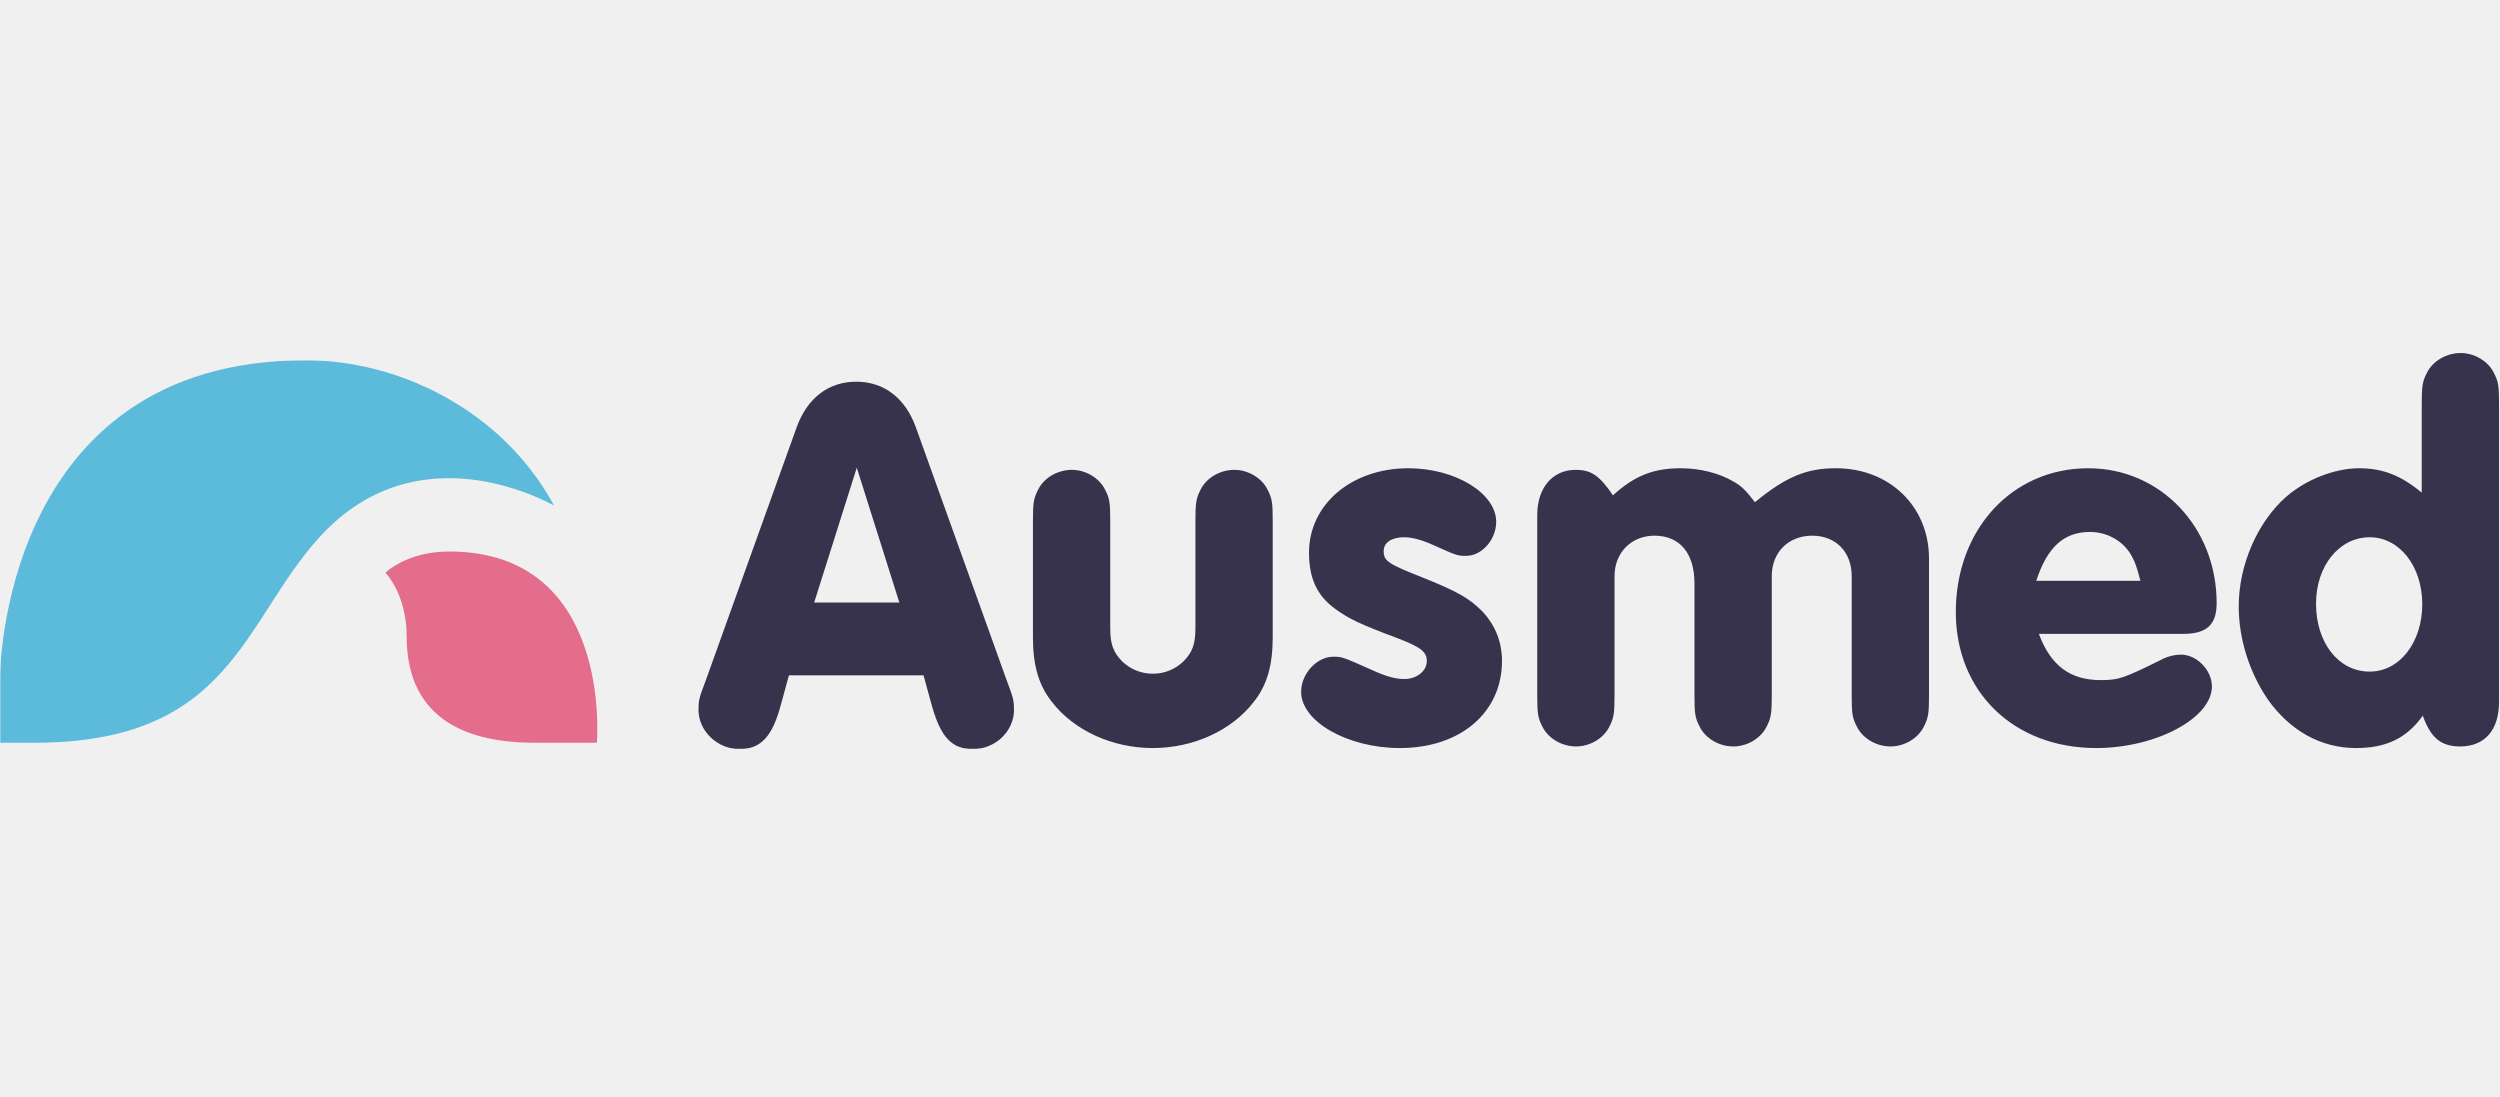
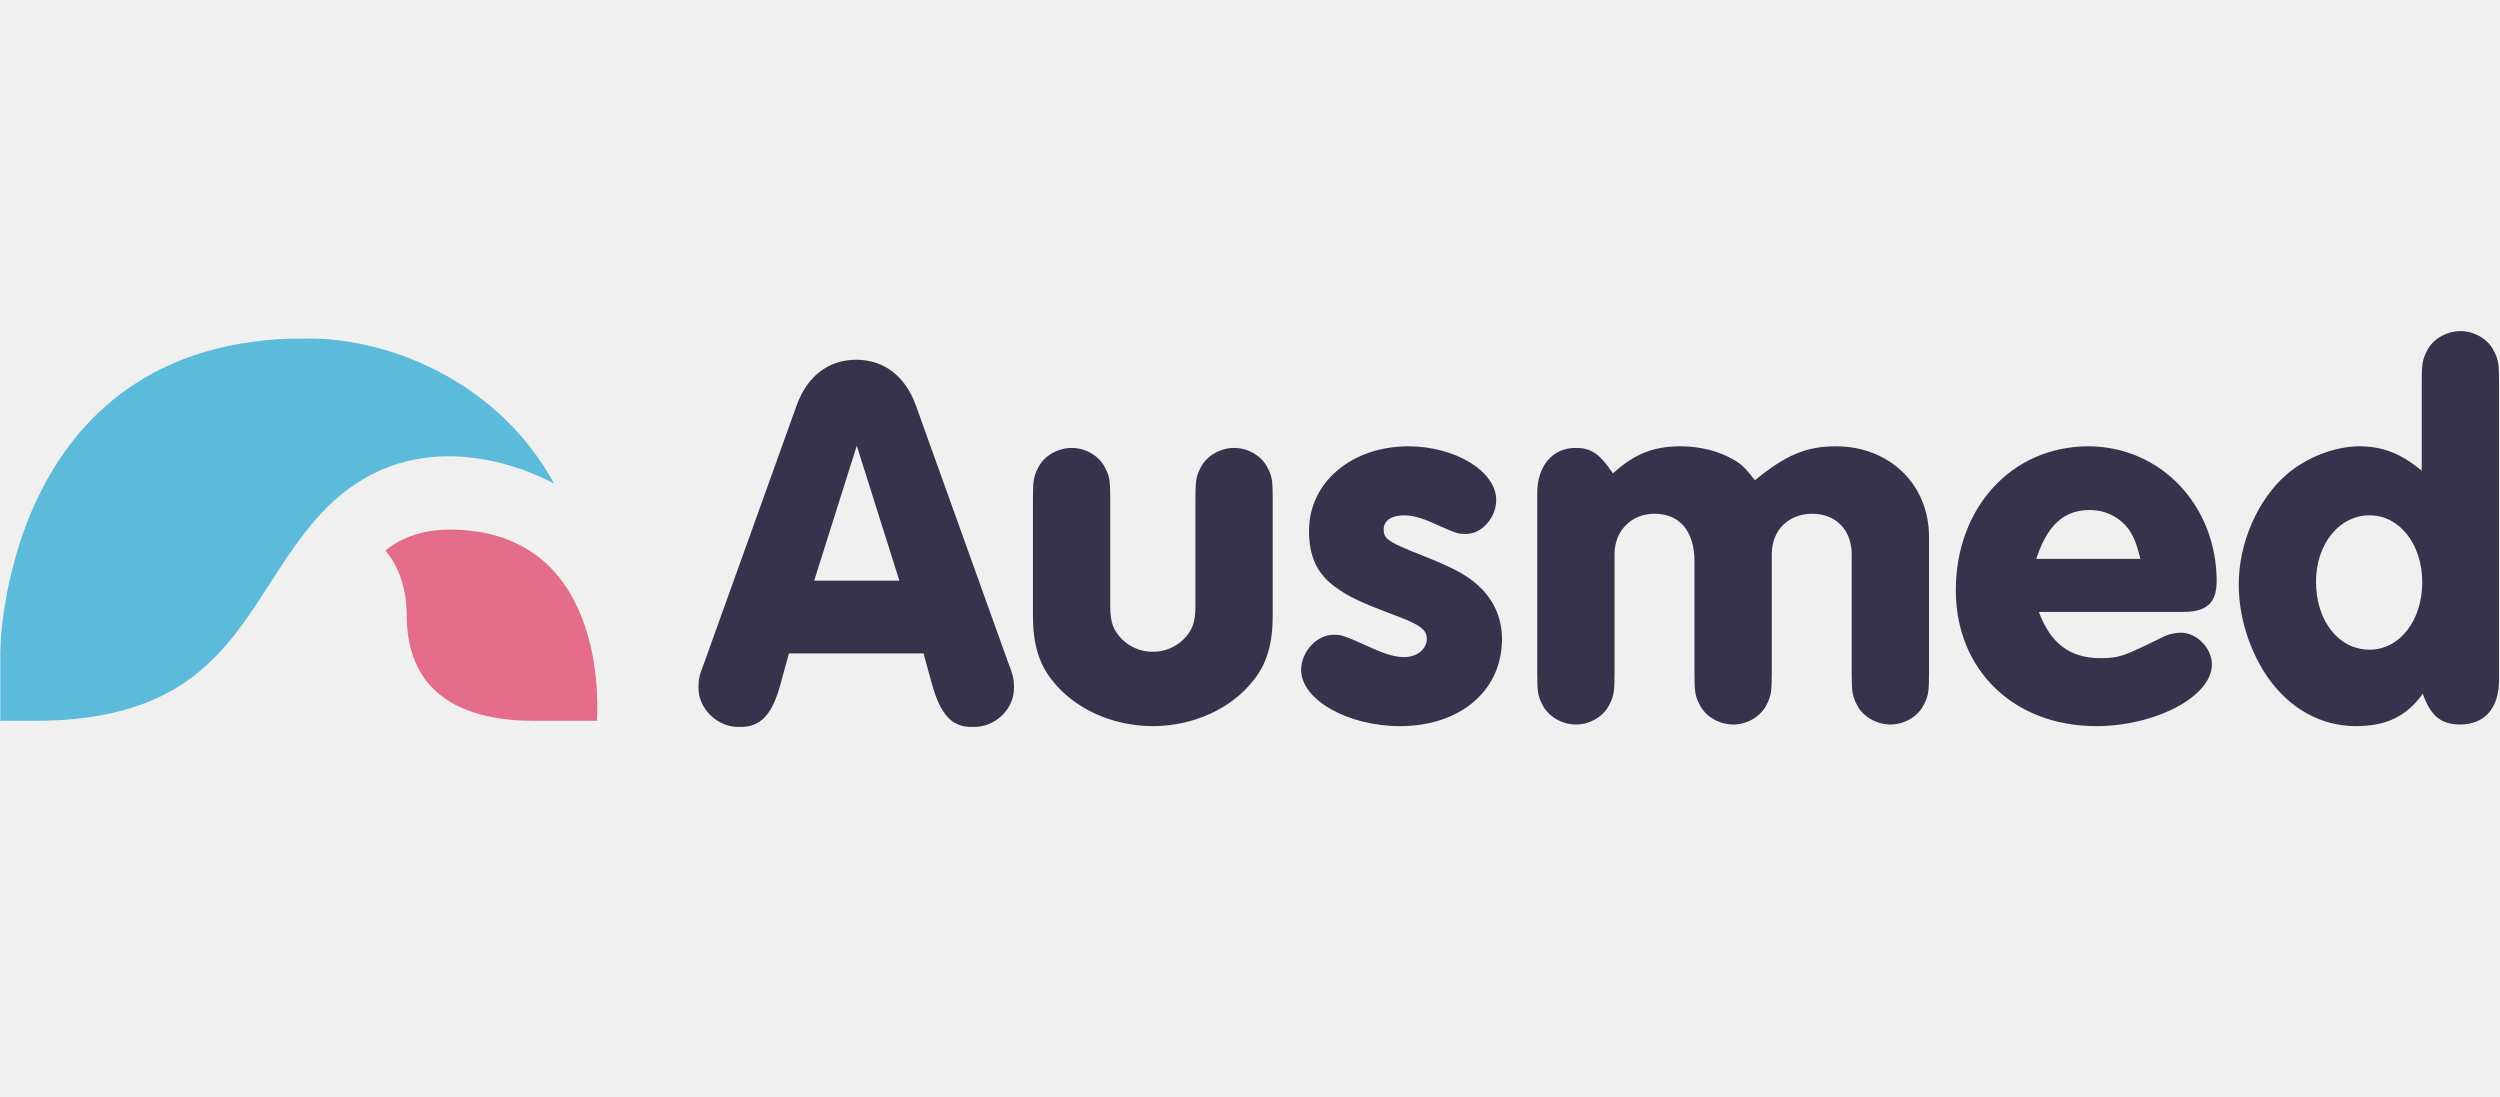
<svg xmlns="http://www.w3.org/2000/svg" xmlns:xlink="http://www.w3.org/1999/xlink" width="114" height="50" viewBox="0 0 114 50">
  <defs>
    <polygon id="ausmed-logo-vero-a" points=".015 .175 46.239 .175 46.239 17.892 .015 17.892" />
  </defs>
-   <g fill="none" fill-rule="evenodd" transform="translate(0 16)">
+   <g fill="none" fill-rule="evenodd" transform="translate(0 15)">
    <g transform="translate(0 .252)">
      <mask id="ausmed-logo-vero-b" fill="#fff">
        <use xlink:href="#ausmed-logo-vero-a" />
      </mask>
      <path fill="#E46D8C" d="M27.217,17.617 C27.217,17.617 27.978,8.896 20.482,8.896 C18.544,8.896 17.575,9.865 17.575,9.865 C17.575,9.865 18.544,10.834 18.544,12.772 C18.544,16.648 21.451,17.617 24.358,17.617 L27.217,17.617" mask="url(#ausmed-logo-vero-b)" />
      <path fill="#5CBBDA" d="M13.943,0.175 C0,0.175 0,14.629 0,14.629 L0,17.617 L1.569,17.617 C10.532,17.617 11.049,12.139 14.55,8.263 C18.22,4.2 22.966,5.59 25.264,6.797 C22.872,2.397 18.126,0.175 13.943,0.175" mask="url(#ausmed-logo-vero-b)" />
      <path fill="#37334D" d="M39.069,5.075 L37.126,11.225 L41.011,11.225 L39.069,5.075 Z M35.975,14.542 L35.591,15.946 C35.208,17.35 34.68,17.907 33.721,17.907 C32.714,17.907 31.851,17.084 31.851,16.116 C31.851,15.704 31.875,15.583 32.162,14.832 L36.335,3.211 C36.815,1.904 37.774,1.153 39.045,1.153 C40.316,1.153 41.275,1.904 41.755,3.211 L45.927,14.832 C46.215,15.583 46.239,15.728 46.239,16.116 C46.239,17.084 45.399,17.907 44.368,17.907 C43.409,17.907 42.905,17.374 42.498,15.946 L42.114,14.542 L35.975,14.542 L35.975,14.542 Z" mask="url(#ausmed-logo-vero-b)" />
    </g>
    <path fill="#37334D" d="M58.036 13.075C58.036 14.334 57.773 15.254 57.173 16.004 56.166 17.312 54.415 18.111 52.569 18.111 50.722 18.111 48.972 17.312 47.965 16.004 47.365 15.254 47.102 14.334 47.102 13.075L47.102 7.797C47.102 6.95 47.126 6.732 47.342 6.32 47.605 5.788 48.229 5.425 48.876 5.425 49.5 5.425 50.123 5.788 50.387 6.32 50.603 6.732 50.627 6.926 50.627 7.797L50.627 12.639C50.627 13.39 50.771 13.753 51.178 14.165 51.562 14.528 52.042 14.721 52.569 14.721 53.097 14.721 53.576 14.528 53.96 14.165 54.368 13.753 54.511 13.39 54.511 12.639L54.511 7.797C54.511 6.95 54.536 6.732 54.751 6.32 55.015 5.788 55.639 5.425 56.286 5.425 56.909 5.425 57.533 5.788 57.796 6.32 58.012 6.732 58.036 6.926 58.036 7.797L58.036 13.075M68.227 7.797C68.227 8.596 67.58 9.347 66.86 9.347 66.477 9.347 66.453 9.347 65.374 8.862 64.846 8.62 64.391 8.499 64.031 8.499 63.456 8.499 63.096 8.741 63.096 9.129 63.096 9.589 63.288 9.71 64.942 10.363 66.501 10.993 67.004 11.283 67.628 11.913 68.18 12.518 68.491 13.269 68.491 14.14 68.491 16.489 66.597 18.111 63.839 18.111 61.441 18.111 59.331 16.9 59.331 15.545 59.331 14.721 60.05 13.947 60.794 13.947 61.201 13.947 61.201 13.947 62.616 14.576 63.192 14.842 63.647 14.964 64.031 14.964 64.606 14.964 65.062 14.6 65.062 14.14 65.062 13.729 64.798 13.511 63.719 13.099 61.969 12.446 61.489 12.204 60.89 11.768 60.05 11.162 59.691 10.363 59.691 9.201 59.691 6.998 61.633 5.352 64.223 5.352 66.357 5.352 68.227 6.49 68.227 7.797M70.098 7.482C70.098 6.248 70.793 5.425 71.848 5.425 72.544 5.425 72.927 5.667 73.551 6.587 74.534 5.691 75.397 5.352 76.644 5.352 77.508 5.352 78.395 5.57 79.042 5.957 79.402 6.151 79.618 6.369 80.025 6.901 81.44 5.739 82.375 5.352 83.718 5.352 86.164 5.352 87.963 7.095 87.963 9.468L87.963 15.666C87.963 16.513 87.939 16.731 87.723 17.142 87.459 17.675 86.835 18.038 86.212 18.038 85.565 18.038 84.941 17.675 84.677 17.142 84.462 16.731 84.437 16.537 84.437 15.666L84.437 10.267C84.437 9.177 83.718 8.427 82.639 8.427 81.56 8.427 80.793 9.177 80.793 10.267L80.793 15.666C80.793 16.513 80.768 16.731 80.553 17.142 80.289 17.675 79.666 18.038 79.042 18.038 78.395 18.038 77.771 17.675 77.508 17.142 77.292 16.731 77.268 16.537 77.268 15.666L77.268 10.606C77.268 9.226 76.596 8.427 75.445 8.427 74.39 8.427 73.623 9.201 73.623 10.267L73.623 15.666C73.623 16.513 73.599 16.731 73.383 17.142 73.119 17.675 72.496 18.038 71.872 18.038 71.225 18.038 70.601 17.675 70.337 17.142 70.122 16.731 70.098 16.537 70.098 15.666L70.098 7.482" />
    <path fill="#37334D" d="M8.571 10.484C8.403 9.807 8.283 9.516 8.067 9.177 7.66 8.596 6.988 8.257 6.269 8.257 5.094 8.257 4.326 8.935 3.823 10.484L8.571 10.484zM3.943 12.905C4.47 14.334 5.357 15.012 6.748 15.012 7.588 15.012 7.803 14.939 9.65 14.019 9.866 13.922 10.154 13.85 10.417 13.85 11.137 13.85 11.832 14.552 11.832 15.302 11.832 16.755 9.266 18.111 6.557 18.111 2.792 18.111.154 15.545.154 11.913.154 8.136 2.72 5.352 6.197 5.352 9.482 5.352 12.048 8.039 12.048 11.501 12.048 12.494 11.592 12.905 10.513 12.905L3.943 12.905 3.943 12.905zM16.58 11.526C16.58 13.317 17.611 14.625 19.026 14.625 20.393 14.625 21.424 13.293 21.424 11.55 21.424 9.831 20.393 8.499 19.026 8.499 17.635 8.499 16.58 9.807 16.58 11.526zM21.4 2.471C21.4 1.623 21.424 1.406 21.64.994 21.903.461 22.527.098 23.174.098 23.798.098 24.421.461 24.685.994 24.901 1.406 24.925 1.599 24.925 2.471L24.925 16.004C24.925 17.288 24.277 18.038 23.15 18.038 22.287 18.038 21.808 17.651 21.448 16.634 20.704 17.675 19.769 18.111 18.402 18.111 16.796 18.111 15.381 17.312 14.374 15.883 13.534 14.649 13.055 13.124 13.055 11.647 13.055 9.758 13.918 7.797 15.213 6.659 16.124 5.86 17.443 5.352 18.546 5.352 19.601 5.352 20.441 5.667 21.4 6.465L21.4 2.471 21.4 2.471z" transform="translate(89.031)" />
  </g>
</svg>
